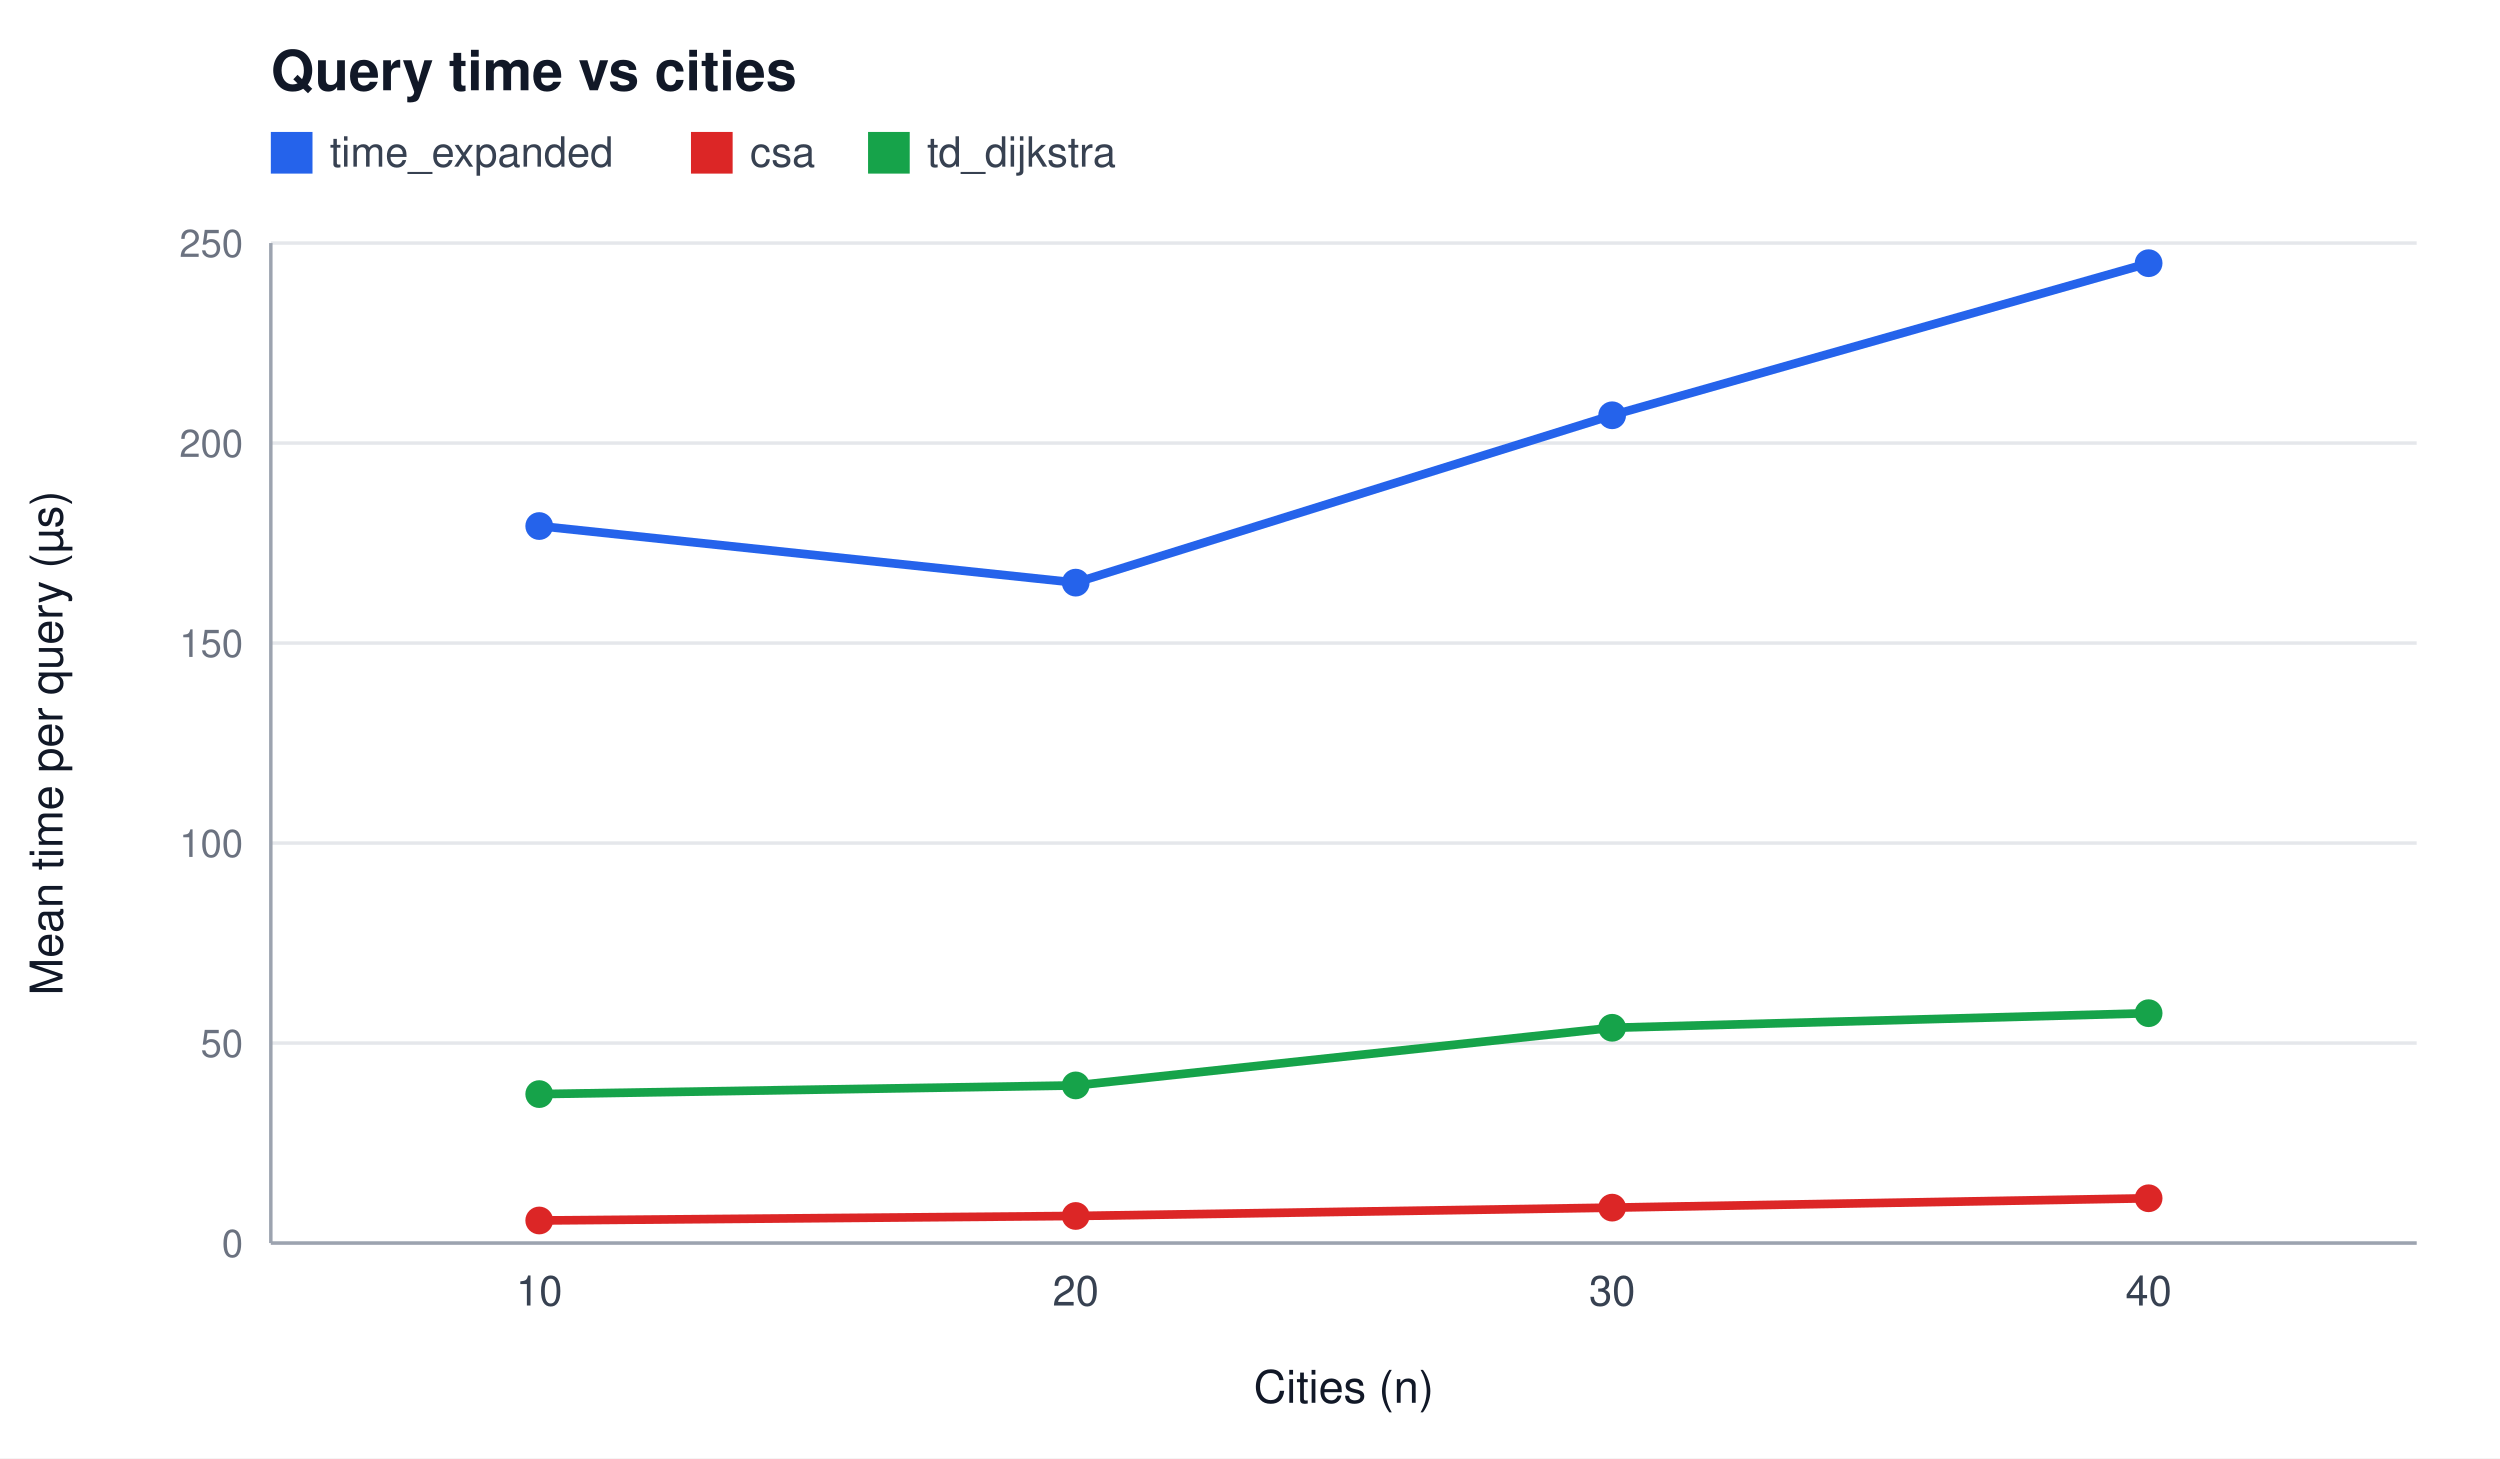
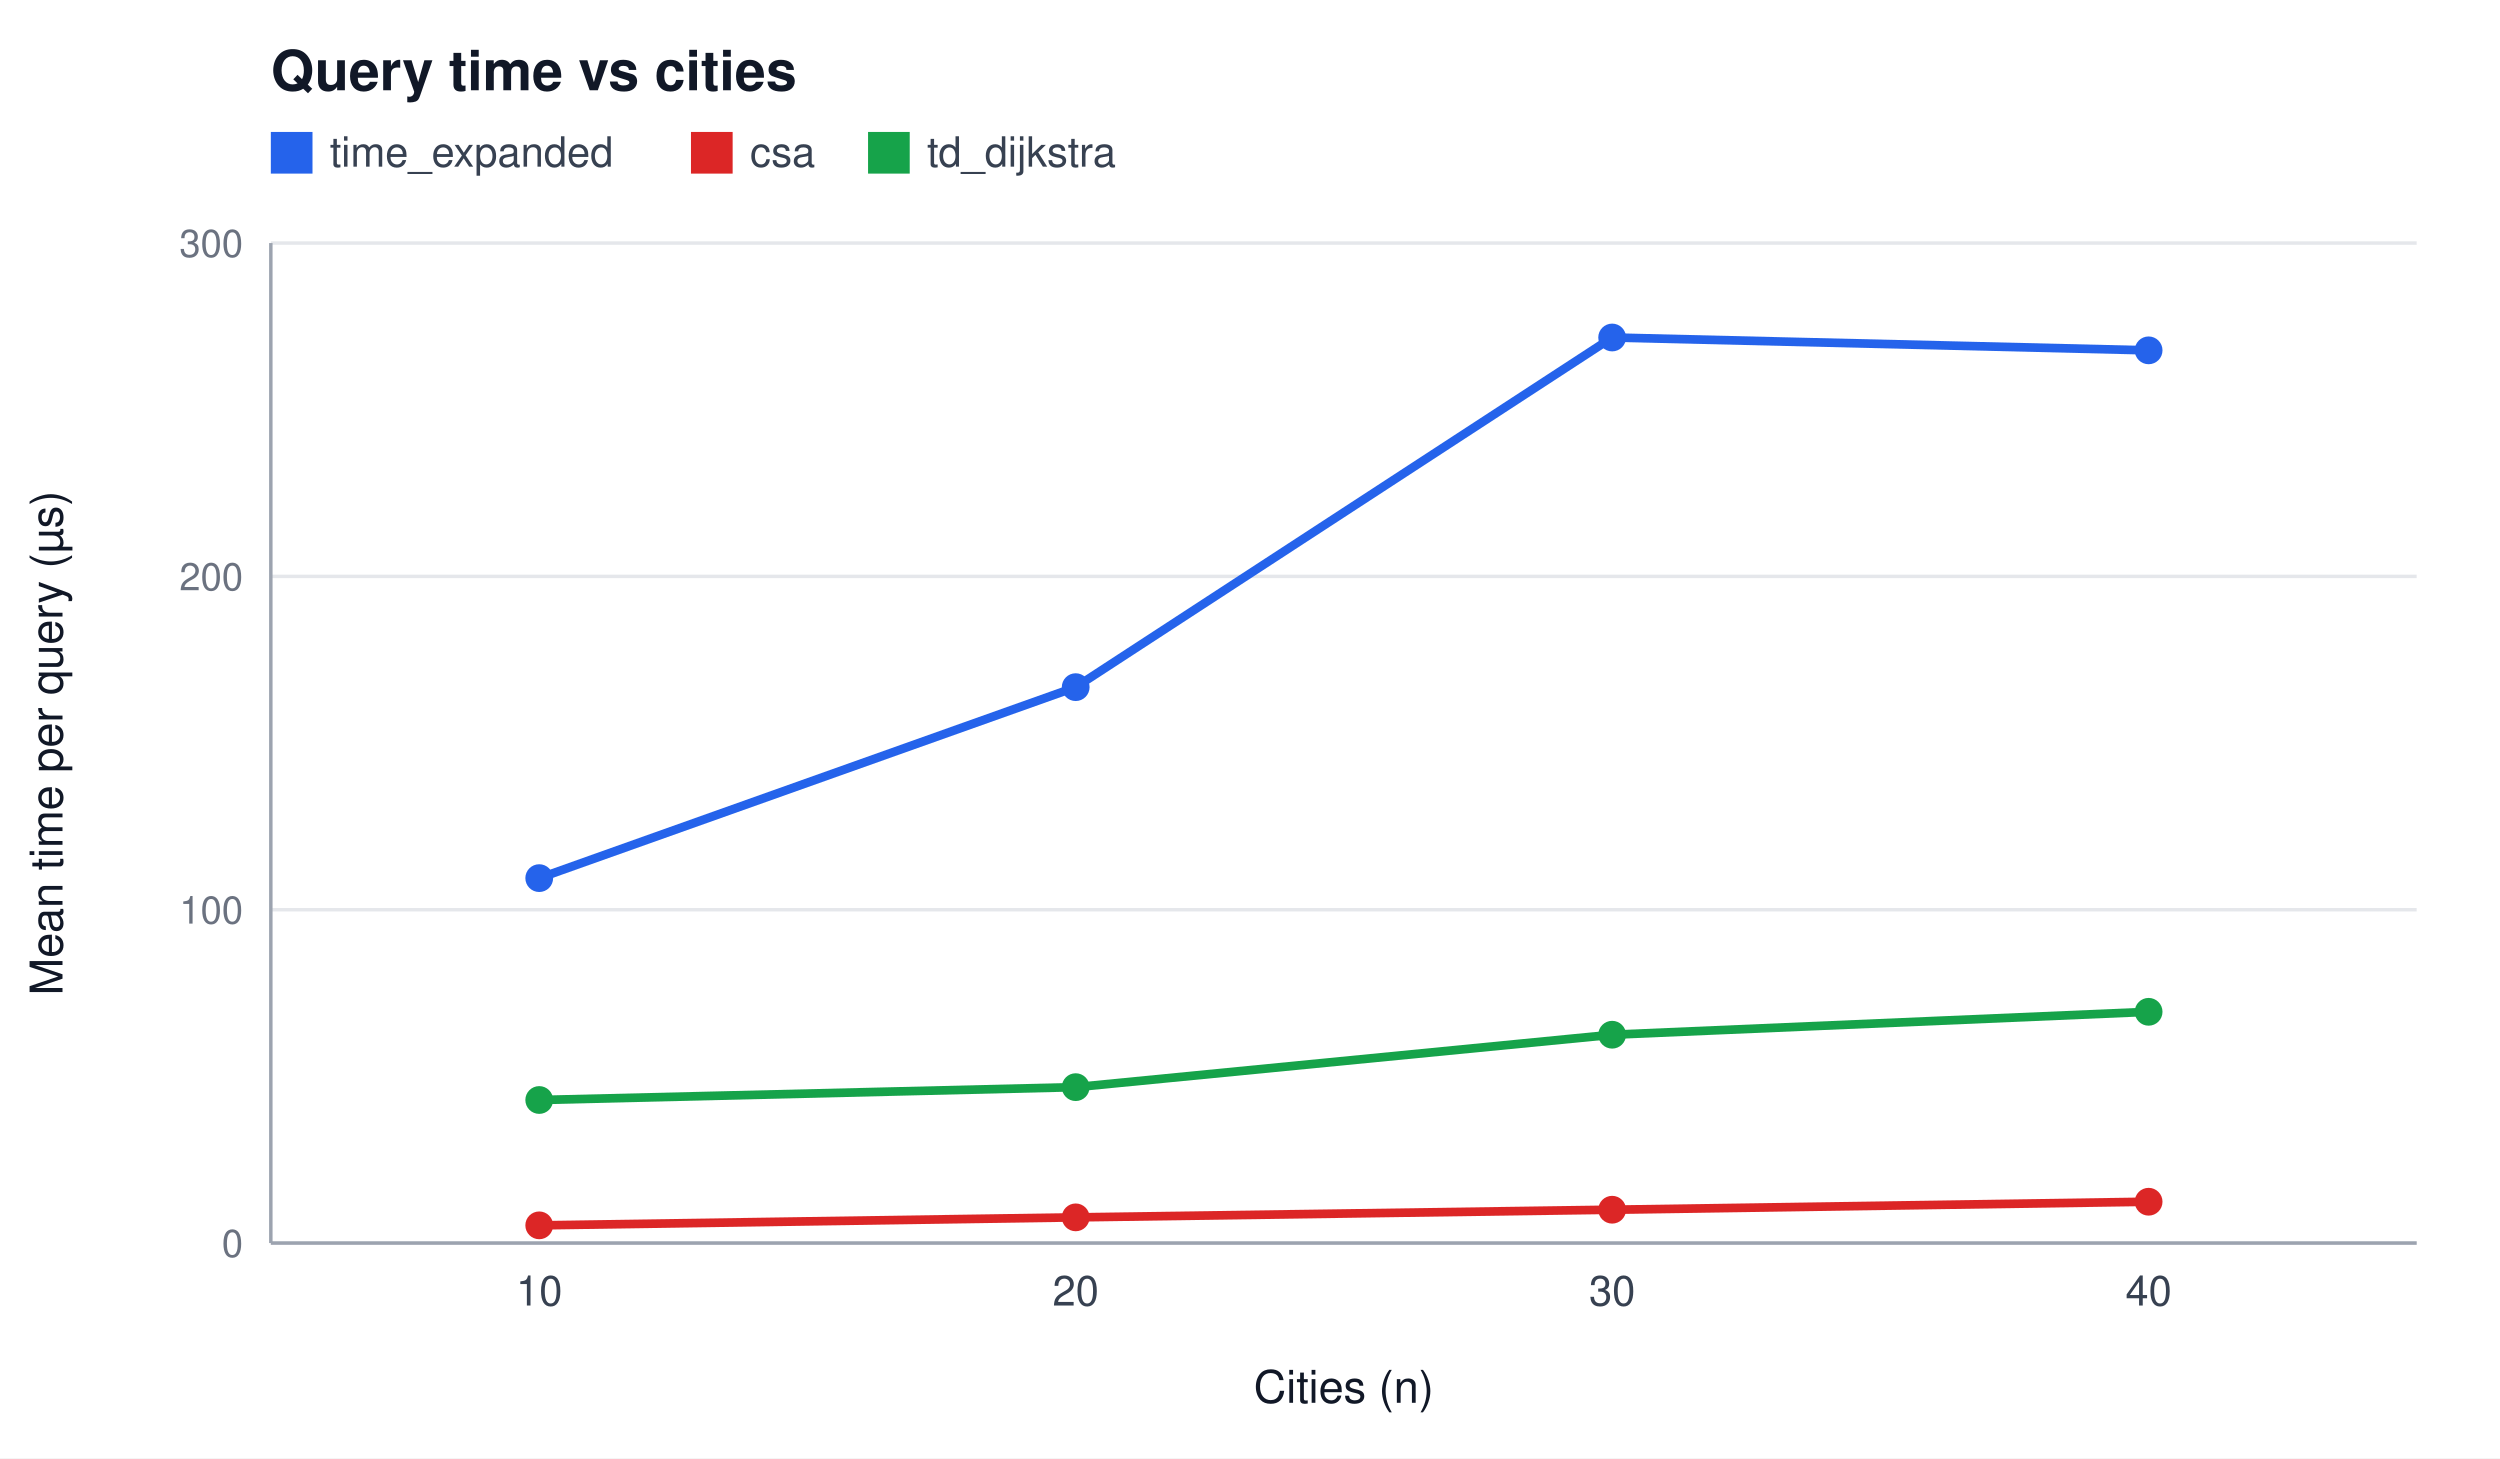
<svg xmlns="http://www.w3.org/2000/svg" width="720" height="420" viewBox="0 0 720 420" font-family="Helvetica, Arial, sans-serif">
  <rect width="100%" height="100%" fill="#ffffff" />
  <text x="78" y="26" font-size="16" font-weight="bold" fill="#111827">Query time vs cities</text>
  <rect x="78.0" y="38" width="12" height="12" fill="#2563eb" />
  <text x="95.0" y="48" font-size="12" fill="#374151">time_expanded</text>
  <rect x="199.0" y="38" width="12" height="12" fill="#dc2626" />
  <text x="216.0" y="48" font-size="12" fill="#374151">csa</text>
  <rect x="250.0" y="38" width="12" height="12" fill="#16a34a" />
  <text x="267.0" y="48" font-size="12" fill="#374151">td_dijkstra</text>
  <line x1="78" x2="696" y1="358.0" y2="358.0" stroke="#e5e7eb" />
  <text x="70" y="362.0" text-anchor="end" font-size="11" fill="#6b7280">0</text>
-   <line x1="78" x2="696" y1="300.4" y2="300.4" stroke="#e5e7eb" />
-   <text x="70" y="304.4" text-anchor="end" font-size="11" fill="#6b7280">50</text>
-   <line x1="78" x2="696" y1="242.8" y2="242.8" stroke="#e5e7eb" />
-   <text x="70" y="246.8" text-anchor="end" font-size="11" fill="#6b7280">100</text>
-   <line x1="78" x2="696" y1="185.2" y2="185.2" stroke="#e5e7eb" />
-   <text x="70" y="189.2" text-anchor="end" font-size="11" fill="#6b7280">150</text>
-   <line x1="78" x2="696" y1="127.6" y2="127.6" stroke="#e5e7eb" />
-   <text x="70" y="131.6" text-anchor="end" font-size="11" fill="#6b7280">200</text>
+   <line x1="78" x2="696" y1="262.0" y2="262.0" stroke="#e5e7eb" />
+   <text x="70" y="266.0" text-anchor="end" font-size="11" fill="#6b7280">100</text>
+   <line x1="78" x2="696" y1="166.0" y2="166.0" stroke="#e5e7eb" />
+   <text x="70" y="170.0" text-anchor="end" font-size="11" fill="#6b7280">200</text>
  <line x1="78" x2="696" y1="70.0" y2="70.0" stroke="#e5e7eb" />
-   <text x="70" y="74.0" text-anchor="end" font-size="11" fill="#6b7280">250</text>
+   <text x="70" y="74.0" text-anchor="end" font-size="11" fill="#6b7280">300</text>
  <line x1="78" x2="78" y1="70" y2="358" stroke="#9ca3af" />
  <line x1="78" x2="696" y1="358" y2="358" stroke="#9ca3af" />
  <text x="155.3" y="376" text-anchor="middle" font-size="12" fill="#374151">10</text>
  <text x="309.8" y="376" text-anchor="middle" font-size="12" fill="#374151">20</text>
  <text x="464.3" y="376" text-anchor="middle" font-size="12" fill="#374151">30</text>
  <text x="618.8" y="376" text-anchor="middle" font-size="12" fill="#374151">40</text>
  <text x="387" y="404" text-anchor="middle" font-size="13" fill="#111827">Cities (n)</text>
  <text transform="translate(18,214) rotate(-90)" text-anchor="middle" font-size="13" fill="#111827">Mean time per query (µs)</text>
-   <path d="M155.3,151.5 L309.8,167.8 L464.3,119.6 L618.8,75.8" fill="none" stroke="#2563eb" stroke-width="2.5" />
-   <circle cx="155.3" cy="151.5" r="4" fill="#2563eb" />
-   <circle cx="309.8" cy="167.8" r="4" fill="#2563eb" />
-   <circle cx="464.3" cy="119.6" r="4" fill="#2563eb" />
-   <circle cx="618.8" cy="75.8" r="4" fill="#2563eb" />
-   <path d="M155.3,351.5 L309.8,350.2 L464.3,347.8 L618.8,345.1" fill="none" stroke="#dc2626" stroke-width="2.5" />
-   <circle cx="155.3" cy="351.5" r="4" fill="#dc2626" />
-   <circle cx="309.8" cy="350.2" r="4" fill="#dc2626" />
-   <circle cx="464.3" cy="347.8" r="4" fill="#dc2626" />
-   <circle cx="618.8" cy="345.1" r="4" fill="#dc2626" />
-   <path d="M155.3,315.1 L309.8,312.6 L464.3,296.0 L618.8,291.8" fill="none" stroke="#16a34a" stroke-width="2.5" />
-   <circle cx="155.3" cy="315.1" r="4" fill="#16a34a" />
-   <circle cx="309.8" cy="312.6" r="4" fill="#16a34a" />
-   <circle cx="464.3" cy="296.0" r="4" fill="#16a34a" />
-   <circle cx="618.8" cy="291.8" r="4" fill="#16a34a" />
+   <path d="M155.3,252.9 L309.8,197.9 L464.3,97.2 L618.8,100.9" fill="none" stroke="#2563eb" stroke-width="2.5" />
+   <circle cx="155.3" cy="252.9" r="4" fill="#2563eb" />
+   <circle cx="309.8" cy="197.9" r="4" fill="#2563eb" />
+   <circle cx="464.3" cy="97.2" r="4" fill="#2563eb" />
+   <circle cx="618.8" cy="100.9" r="4" fill="#2563eb" />
+   <path d="M155.3,352.9 L309.8,350.6 L464.3,348.4 L618.8,346.1" fill="none" stroke="#dc2626" stroke-width="2.5" />
+   <circle cx="155.3" cy="352.9" r="4" fill="#dc2626" />
+   <circle cx="309.8" cy="350.6" r="4" fill="#dc2626" />
+   <circle cx="464.3" cy="348.4" r="4" fill="#dc2626" />
+   <circle cx="618.8" cy="346.1" r="4" fill="#dc2626" />
+   <path d="M155.3,316.8 L309.8,313.1 L464.3,298.0 L618.8,291.4" fill="none" stroke="#16a34a" stroke-width="2.5" />
+   <circle cx="155.3" cy="316.8" r="4" fill="#16a34a" />
+   <circle cx="309.8" cy="313.1" r="4" fill="#16a34a" />
+   <circle cx="464.3" cy="298.0" r="4" fill="#16a34a" />
+   <circle cx="618.8" cy="291.4" r="4" fill="#16a34a" />
</svg>
